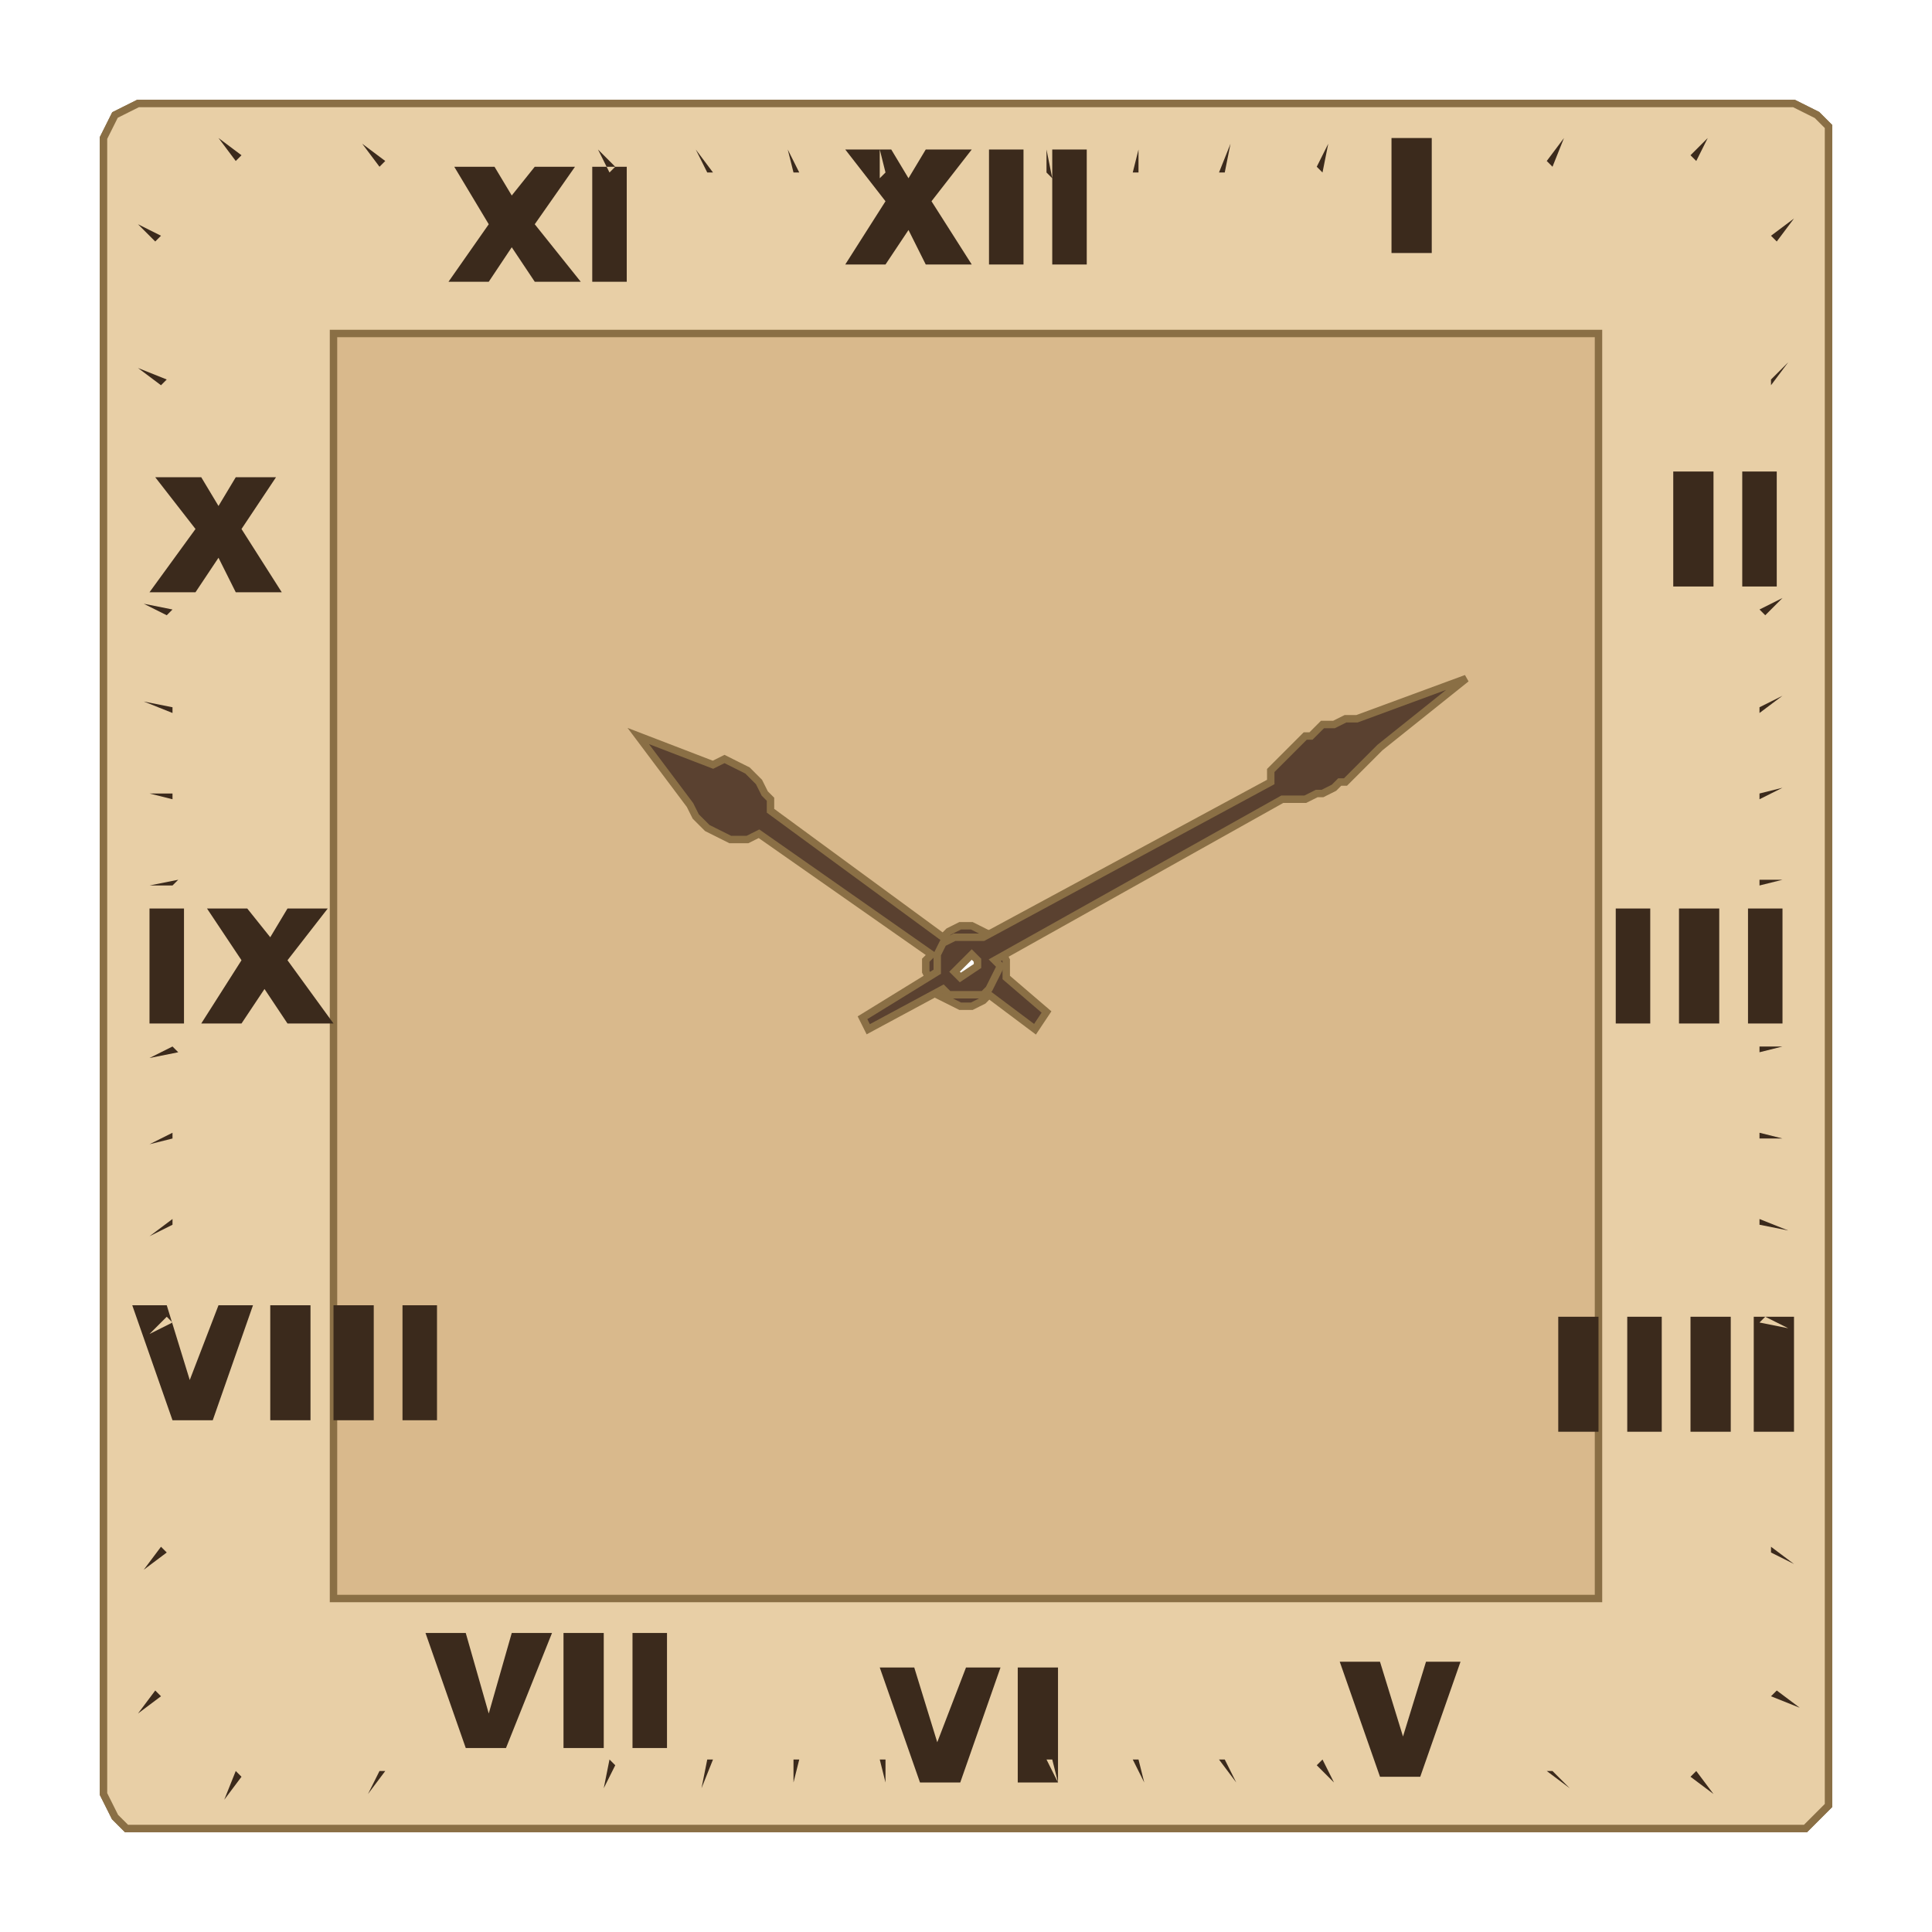
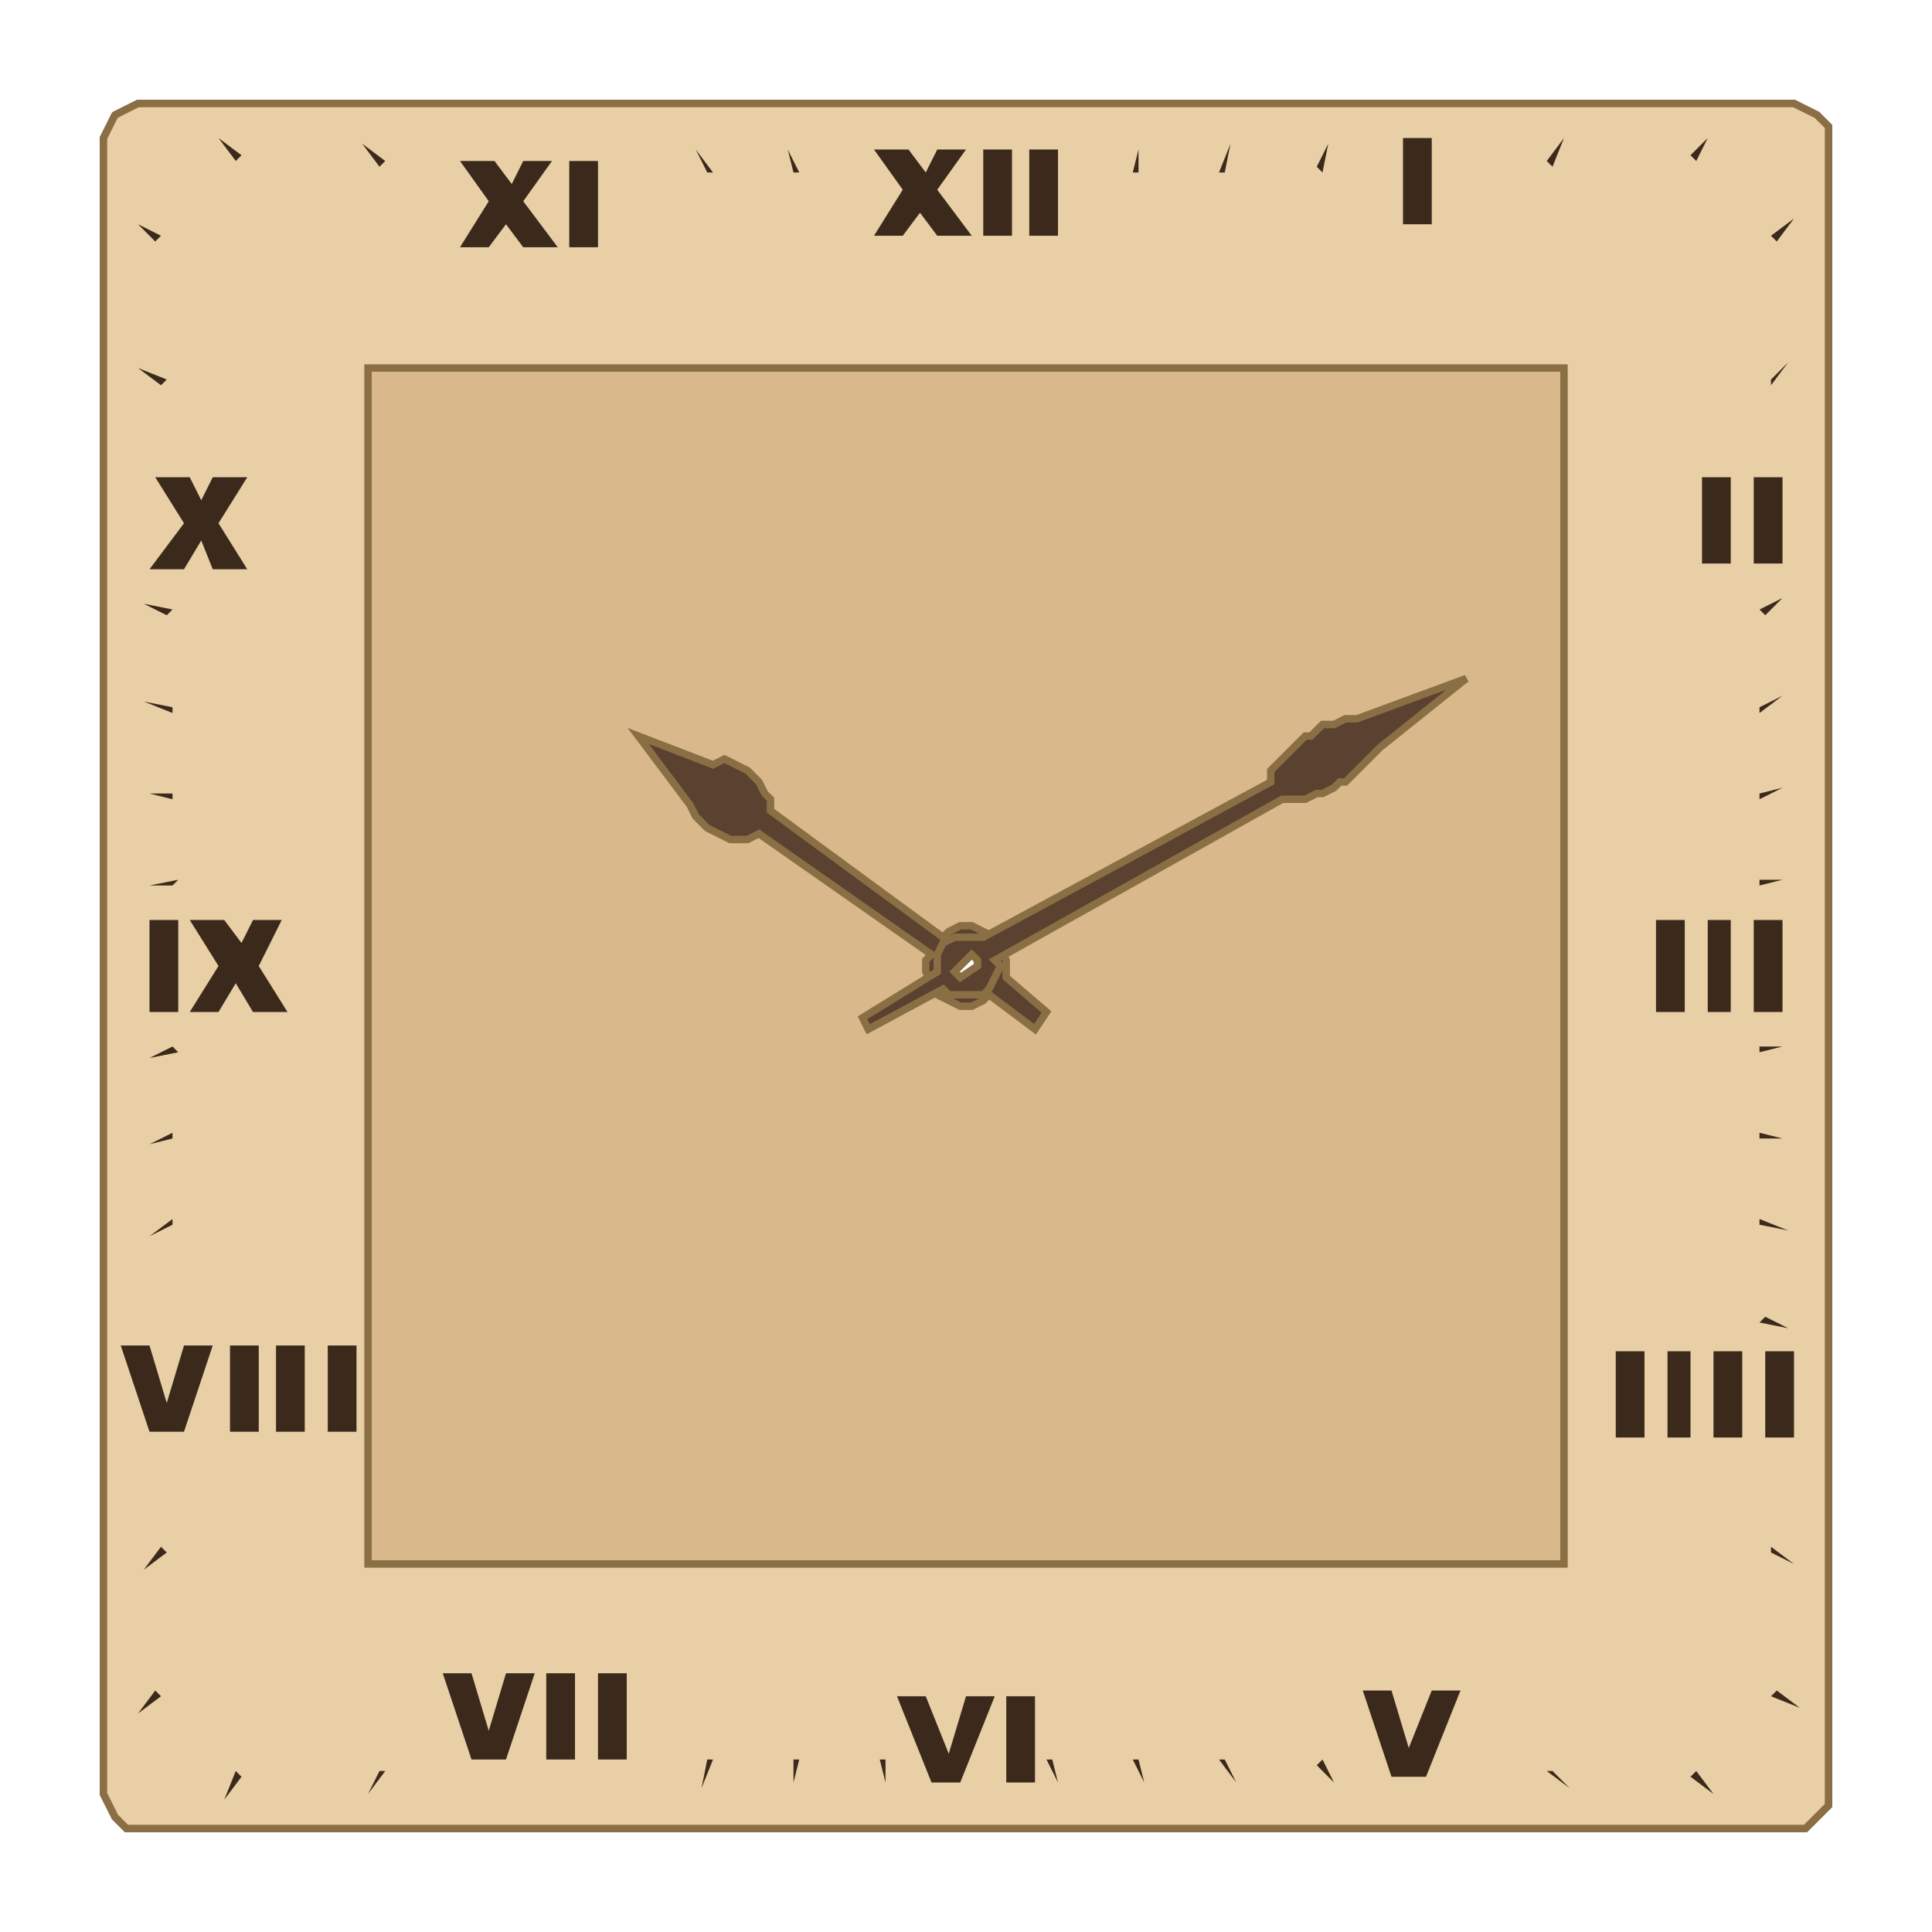
<svg xmlns="http://www.w3.org/2000/svg" height="200" viewBox="-168 -168 336 336">
-   <path d="M-150,-144 L-149,-146 L-148,-148 L-146,-149 L-144,-150 L144,-150 L146,-149 L148,-148 L150,-146 L150,-144 L150,144 L150,146 L148,148 L146,150 L144,150 L-144,150 L-146,150 L-148,148 L-149,146 L-150,144 Z M4,0 L4,2 L3,3 L1,4 L0,4 L-2,4 L-3,3 L-4,1 L-4,-1 L-4,-2 L-2,-3 L-1,-4 L1,-4 L2,-3 L4,-2 L4,-1 Z M1,-137 L2,-136 L2,-135 L2,-129 L4,-128 L4,-127 L5,-125 L4,-123 L4,-122 L2,-121 L1,-120 L-1,-120 L-3,-121 L-4,-122 L-5,-124 L-5,-125 L-4,-127 L-3,-128 L-2,-135 L-2,-136 L-1,-137 L0,-137 Z" fill="#D9B98C" fill-rule="evenodd" stroke="#8A6F45" stroke-width="1.29" />
-   <path d="M-150,-144 L-149,-146 L-148,-148 L-146,-149 L-144,-150 L144,-150 L146,-149 L148,-148 L150,-146 L150,-144 L150,144 L150,146 L148,148 L146,150 L144,150 L-144,150 L-146,150 L-148,148 L-149,146 L-150,144 Z M110,110 L-110,110 L-110,-110 L110,-110 Z" fill="#E8CFA6" fill-rule="evenodd" stroke="#8A6F45" stroke-width="1.29" />
-   <path d="M14,-142 L15,-137 L14,-138 Z M30,-142 L30,-138 L29,-138 Z M46,-143 L45,-138 L44,-138 Z M63,-143 L62,-138 L61,-139 Z M104,-144 L102,-139 L101,-140 Z M129,-144 L127,-140 L126,-141 Z M144,-130 L141,-126 L140,-127 Z M143,-105 L140,-101 L140,-102 Z M142,-64 L139,-61 L138,-62 Z M142,-47 L138,-44 L138,-45 Z M142,-31 L138,-29 L138,-30 Z M142,-15 L138,-14 L138,-15 Z M142,14 L138,15 L138,14 Z M142,30 L138,30 L138,29 Z M143,46 L138,45 L138,44 Z M143,63 L138,62 L139,61 Z M144,104 L140,102 L140,101 Z M145,129 L140,127 L141,126 Z M130,144 L126,141 L127,140 Z M105,143 L101,140 L102,140 Z M64,142 L61,139 L62,138 Z M47,142 L44,138 L45,138 Z M31,142 L29,138 L30,138 Z M16,142 L14,138 L15,138 Z M-14,142 L-15,138 L-14,138 Z M-30,142 L-30,138 L-29,138 Z M-46,143 L-45,138 L-44,138 Z M-63,143 L-62,138 L-61,139 Z M-104,144 L-102,140 L-101,140 Z M-129,145 L-127,140 L-126,141 Z M-144,130 L-141,126 L-140,127 Z M-143,105 L-140,101 L-139,102 Z M-142,64 L-139,61 L-138,62 Z M-142,47 L-138,44 L-138,45 Z M-142,31 L-138,29 L-138,30 Z M-142,16 L-138,14 L-137,15 Z M-142,-14 L-137,-15 L-138,-14 Z M-142,-30 L-138,-30 L-138,-29 Z M-143,-46 L-138,-45 L-138,-44 Z M-143,-63 L-138,-62 L-139,-61 Z M-144,-104 L-139,-102 L-140,-101 Z M-144,-129 L-140,-127 L-141,-126 Z M-130,-144 L-126,-141 L-127,-140 Z M-105,-143 L-101,-140 L-102,-139 Z M-64,-142 L-61,-139 L-62,-138 Z M-47,-142 L-44,-138 L-45,-138 Z M-31,-142 L-29,-138 L-30,-138 Z M-15,-142 L-14,-138 L-15,-137 Z M21,-122 L15,-122 L15,-142 L21,-142 Z M10,-122 L4,-122 L4,-142 L10,-142 Z M-10,-137 L-7,-142 L1,-142 L-6,-133 L1,-122 L-7,-122 L-10,-128 L-14,-122 L-21,-122 L-14,-133 L-21,-142 L-13,-142 Z M81,-124 L74,-124 L74,-144 L81,-144 Z M141,-66 L135,-66 L135,-86 L141,-86 Z M130,-66 L123,-66 L123,-86 L130,-86 Z M142,10 L136,10 L136,-10 L142,-10 Z M131,10 L124,10 L124,-10 L131,-10 Z M119,10 L113,10 L113,-10 L119,-10 Z M144,81 L137,81 L137,61 L144,61 Z M133,81 L126,81 L126,61 L133,61 Z M121,81 L115,81 L115,61 L121,61 Z M110,81 L103,81 L103,61 L110,61 Z M76,134 L80,121 L86,121 L79,141 L72,141 L65,121 L72,121 Z M16,142 L9,142 L9,122 L16,122 Z M-5,135 L0,122 L6,122 L-1,142 L-8,142 L-15,122 L-9,122 Z M-52,136 L-58,136 L-58,116 L-52,116 Z M-63,136 L-70,136 L-70,116 L-63,116 Z M-83,130 L-79,116 L-72,116 L-80,136 L-87,136 L-94,116 L-87,116 Z M-92,79 L-98,79 L-98,59 L-92,59 Z M-103,79 L-110,79 L-110,59 L-103,59 Z M-114,79 L-121,79 L-121,59 L-114,59 Z M-135,72 L-130,59 L-124,59 L-131,79 L-138,79 L-145,59 L-139,59 Z M-121,-5 L-118,-10 L-111,-10 L-118,-1 L-110,10 L-118,10 L-122,4 L-126,10 L-133,10 L-126,-1 L-132,-10 L-125,-10 Z M-136,10 L-142,10 L-142,-10 L-136,-10 Z M-130,-80 L-127,-85 L-120,-85 L-126,-76 L-119,-65 L-127,-65 L-130,-71 L-134,-65 L-142,-65 L-134,-76 L-141,-85 L-133,-85 Z M-59,-119 L-65,-119 L-65,-139 L-59,-139 Z M-79,-134 L-75,-139 L-68,-139 L-75,-129 L-67,-119 L-75,-119 L-79,-125 L-83,-119 L-90,-119 L-83,-129 L-89,-139 L-82,-139 Z" fill="#3B2A1C" fill-rule="evenodd" />
+   <path d="M-150,-144 L-149,-146 L-148,-148 L-146,-149 L-144,-150 L144,-150 L146,-149 L148,-148 L150,-146 L150,-144 L150,144 L150,146 L148,148 L146,150 L144,150 L-144,150 L-146,150 L-148,148 L-149,146 L-150,144 Z M4,0 L4,2 L3,3 L1,4 L0,4 L-2,4 L-3,3 L-4,1 L-4,-1 L-4,-2 L-2,-3 L-1,-4 L1,-4 L2,-3 L4,-2 L4,-1 Z M1,-134 L2,-133 L2,-132 L2,-126 L4,-125 L4,-124 L5,-122 L4,-120 L4,-119 L2,-118 L1,-117 L-1,-117 L-3,-118 L-4,-119 L-5,-121 L-5,-122 L-4,-124 L-3,-125 L-2,-132 L-2,-133 L-1,-134 L0,-134 Z" fill="#D9B98C" fill-rule="evenodd" stroke="#8A6F45" stroke-width="1.29" />
+   <path d="M-150,-144 L-149,-146 L-148,-148 L-146,-149 L-144,-150 L144,-150 L146,-149 L148,-148 L150,-146 L150,-144 L150,144 L150,146 L148,148 L146,150 L144,150 L-144,150 L-146,150 L-148,148 L-149,146 L-150,144 Z M104,104 L-104,104 L-104,-104 L104,-104 Z" fill="#E8CFA6" fill-rule="evenodd" stroke="#8A6F45" stroke-width="1.29" />
+   <path d="M30,-142 L30,-138 L29,-138 Z M46,-143 L45,-138 L44,-138 Z M63,-143 L62,-138 L61,-139 Z M104,-144 L102,-139 L101,-140 Z M129,-144 L127,-140 L126,-141 Z M144,-130 L141,-126 L140,-127 Z M143,-105 L140,-101 L140,-102 Z M142,-64 L139,-61 L138,-62 Z M142,-47 L138,-44 L138,-45 Z M142,-31 L138,-29 L138,-30 Z M142,-15 L138,-14 L138,-15 Z M142,14 L138,15 L138,14 Z M142,30 L138,30 L138,29 Z M143,46 L138,45 L138,44 Z M143,63 L138,62 L139,61 Z M144,104 L140,102 L140,101 Z M145,129 L140,127 L141,126 Z M130,144 L126,141 L127,140 Z M105,143 L101,140 L102,140 Z M64,142 L61,139 L62,138 Z M47,142 L44,138 L45,138 Z M31,142 L29,138 L30,138 Z M16,142 L14,138 L15,138 Z M-14,142 L-15,138 L-14,138 Z M-30,142 L-30,138 L-29,138 Z M-46,143 L-45,138 L-44,138 Z M-104,144 L-102,140 L-101,140 Z M-129,145 L-127,140 L-126,141 Z M-144,130 L-141,126 L-140,127 Z M-143,105 L-140,101 L-139,102 Z M-142,47 L-138,44 L-138,45 Z M-142,31 L-138,29 L-138,30 Z M-142,16 L-138,14 L-137,15 Z M-142,-14 L-137,-15 L-138,-14 Z M-142,-30 L-138,-30 L-138,-29 Z M-143,-46 L-138,-45 L-138,-44 Z M-143,-63 L-138,-62 L-139,-61 Z M-144,-104 L-139,-102 L-140,-101 Z M-144,-129 L-140,-127 L-141,-126 Z M-130,-144 L-126,-141 L-127,-140 Z M-105,-143 L-101,-140 L-102,-139 Z M-47,-142 L-44,-138 L-45,-138 Z M-31,-142 L-29,-138 L-30,-138 Z M16,-127 L11,-127 L11,-142 L16,-142 Z M8,-127 L3,-127 L3,-142 L8,-142 Z M-7,-138 L-5,-142 L0,-142 L-5,-135 L1,-127 L-5,-127 L-8,-131 L-11,-127 L-16,-127 L-11,-135 L-16,-142 L-10,-142 Z M81,-129 L76,-129 L76,-144 L81,-144 Z M142,-70 L137,-70 L137,-85 L142,-85 Z M133,-70 L128,-70 L128,-85 L133,-85 Z M142,8 L137,8 L137,-8 L142,-8 Z M133,8 L129,8 L129,-8 L133,-8 Z M125,8 L120,8 L120,-8 L125,-8 Z M144,82 L139,82 L139,67 L144,67 Z M135,82 L130,82 L130,67 L135,67 Z M126,82 L122,82 L122,67 L126,67 Z M118,82 L113,82 L113,67 L118,67 Z M77,136 L81,126 L86,126 L80,141 L74,141 L69,126 L74,126 Z M12,142 L7,142 L7,127 L12,127 Z M-3,137 L0,127 L5,127 L-1,142 L-6,142 L-12,127 L-7,127 Z M-59,138 L-64,138 L-64,123 L-59,123 Z M-68,138 L-73,138 L-73,123 L-68,123 Z M-83,133 L-80,123 L-75,123 L-80,138 L-86,138 L-91,123 L-86,123 Z M-106,81 L-111,81 L-111,66 L-106,66 Z M-115,81 L-120,81 L-120,66 L-115,66 Z M-123,81 L-128,81 L-128,66 L-123,66 Z M-139,76 L-136,66 L-131,66 L-136,81 L-142,81 L-147,66 L-142,66 Z M-126,-4 L-124,-8 L-119,-8 L-123,0 L-118,8 L-124,8 L-127,3 L-130,8 L-135,8 L-130,0 L-135,-8 L-129,-8 Z M-137,8 L-142,8 L-142,-8 L-137,-8 Z M-133,-81 L-131,-85 L-125,-85 L-130,-77 L-125,-69 L-131,-69 L-133,-74 L-136,-69 L-142,-69 L-136,-77 L-141,-85 L-135,-85 Z M-64,-125 L-69,-125 L-69,-140 L-64,-140 Z M-79,-136 L-77,-140 L-72,-140 L-77,-133 L-71,-125 L-77,-125 L-80,-129 L-83,-125 L-88,-125 L-83,-133 L-88,-140 L-82,-140 Z" fill="#3B2A1C" fill-rule="evenodd" />
  <path d="M-44,-35 L-42,-36 L-40,-35 L-38,-34 L-37,-33 L-36,-32 L-35,-30 L-34,-29 L-34,-27 L-4,-5 L-3,-6 L-1,-7 L1,-7 L3,-6 L5,-5 L6,-3 L7,-1 L7,1 L7,2 L14,8 L12,11 L4,5 L3,6 L1,7 L-1,7 L-3,6 L-5,5 L-6,3 L-7,1 L-7,-1 L-6,-2 L-36,-23 L-38,-22 L-40,-22 L-41,-22 L-43,-23 L-45,-24 L-46,-25 L-47,-26 L-48,-28 L-57,-40 Z M2,-2 L2,-1 L3,0 L2,2 L1,2 L0,3 L-1,2 L-2,1 L-3,0 L-2,-1 L-1,-2 L0,-3 L1,-2 Z" fill="#5A4130" fill-rule="evenodd" stroke="#8A6F45" stroke-width="1.29" />
  <path d="M72,-38 L71,-37 L69,-35 L67,-33 L66,-32 L65,-32 L64,-31 L62,-30 L61,-30 L59,-29 L57,-29 L55,-29 L5,-1 L6,0 L5,2 L4,4 L3,5 L1,5 L-1,5 L-3,5 L-4,4 L-17,11 L-18,9 L-5,1 L-5,-1 L-5,-2 L-4,-4 L-2,-5 L0,-5 L1,-5 L3,-5 L53,-32 L53,-34 L54,-35 L56,-37 L58,-39 L59,-40 L60,-40 L61,-41 L62,-42 L64,-42 L66,-43 L68,-43 L87,-50 Z M2,0 L-1,2 L-2,1 L1,-2 L2,-1 Z" fill="#5A4130" fill-rule="evenodd" stroke="#8A6F45" stroke-width="1.29" />
</svg>
